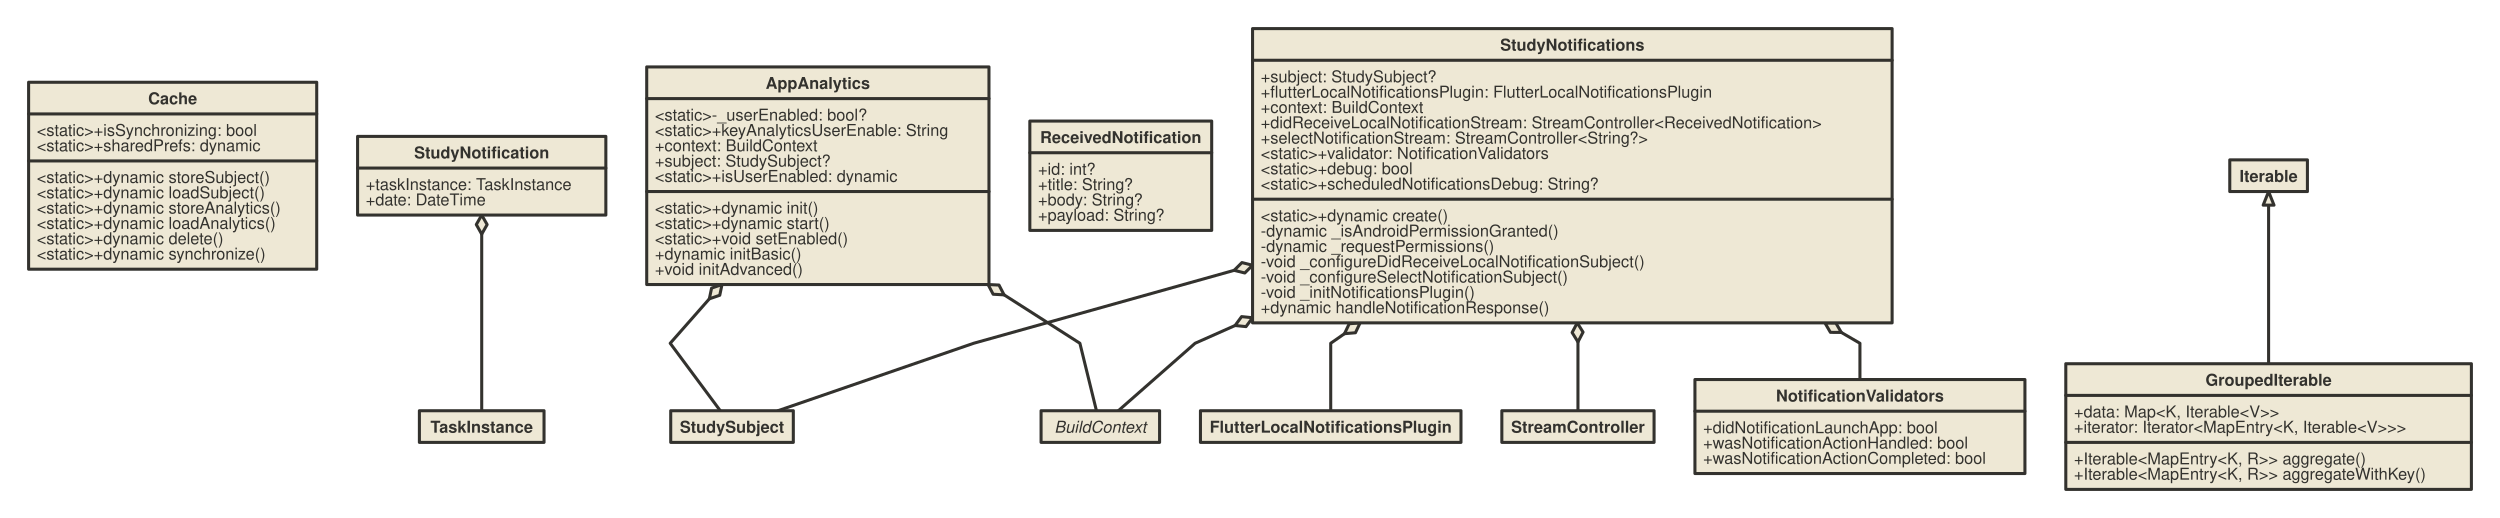
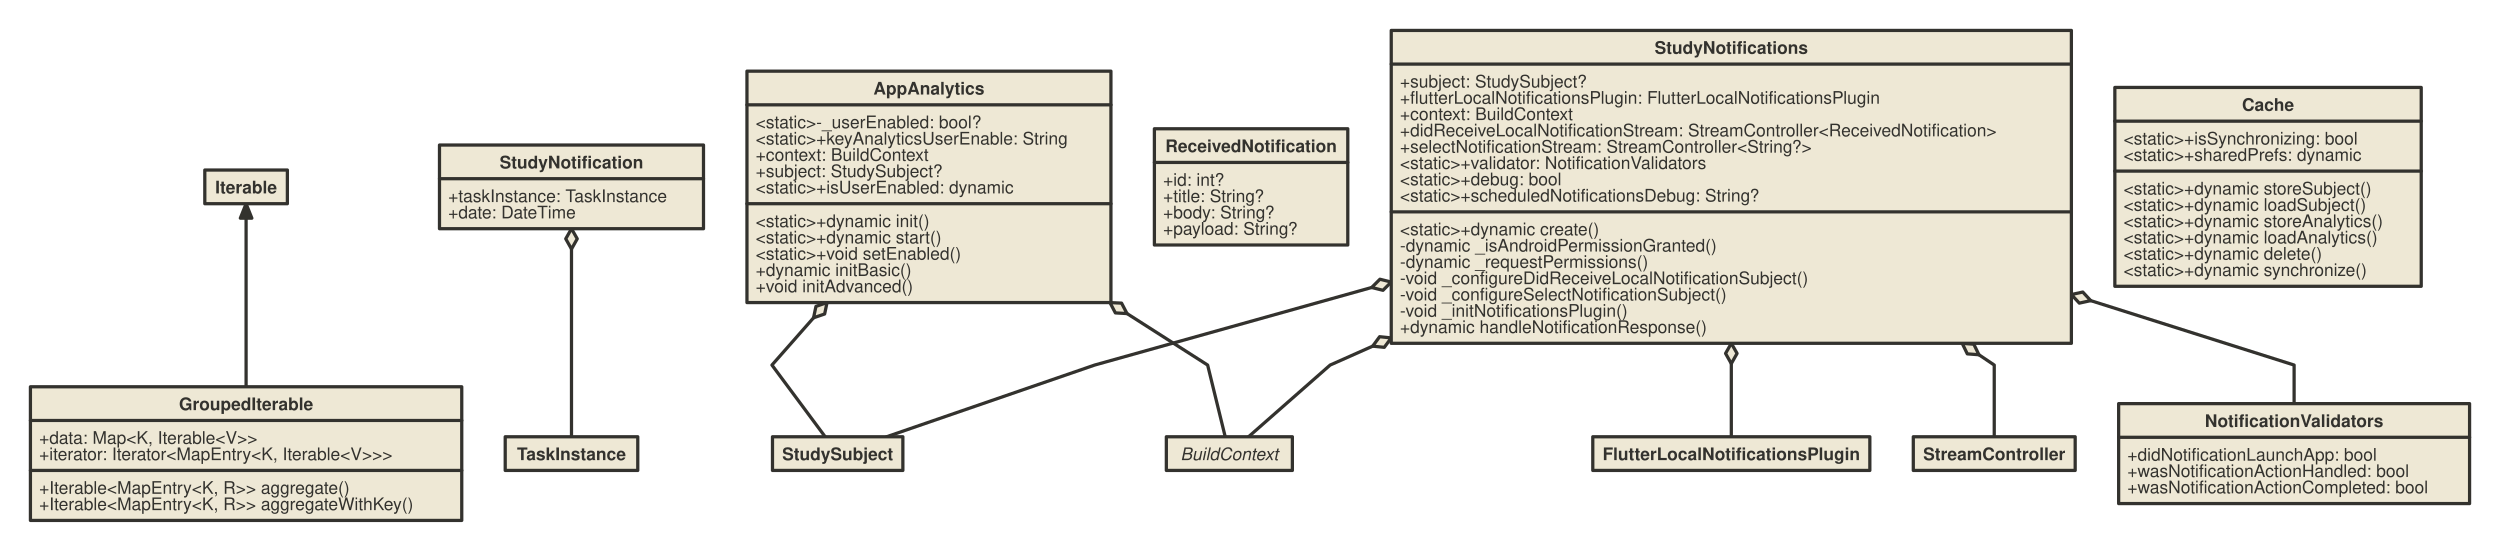
- <svg xmlns="http://www.w3.org/2000/svg" version="1.1" baseProfile="full" width="2447.0" height="507.0" viewbox="0 0 2447 507">
-   <g stroke-width="1.0" text-align="left" font="12pt Helvetica, Arial, sans-serif" font-size="12pt" font-family="Helvetica" font-weight="bold" font-style="normal">
+ <svg xmlns="http://www.w3.org/2000/svg" version="1.1" baseProfile="full" width="2301.0" height="507.0" viewbox="0 0 2301 507">
+   <g stroke-width="1.0" text-align="left" font="12pt Helvetica, Arial, sans-serif" font-size="12pt" font-family="Helvetica" font-weight="normal" font-style="normal">
    <g font-family="Helvetica" font-size="12pt" font-weight="bold" font-style="normal" stroke-width="3.0" stroke-linejoin="round" stroke-linecap="round" stroke="#33322E">
      <g stroke="transparent" fill="transparent">
-         <rect x="0.0" y="0.0" height="507.0" width="2447.0" stroke="none" />
+         <rect x="0.0" y="0.0" height="507.0" width="2301.0" stroke="none" />
      </g>
      <g transform="translate(8, 8)" fill="#33322E">
-         <g transform="translate(20, 20)" fill="#eee8d5" font-family="Helvetica" font-size="12pt" font-weight="normal" font-style="normal">
-           <path d="M443.5 201.2 L443.5 308 L443.5 374 L443.5 374.0 " fill="none" />
-           <g fill="#eee8d5">
-             <path d="M448.8 191.8 L443.5 201.2 L438.2 191.8 L443.5 182.5 Z" />
-           </g>
-           <path d="M1180.0 236.6 L925 308 L733.479 374 L733.5 374.0 " fill="none" />
-           <g fill="#eee8d5">
-             <path d="M1190.4 239.2 L1180.0 236.6 L1187.6 229.0 L1198.0 231.6 Z" />
-           </g>
-           <path d="M1288.0 298.6 L1274.5 308 L1274.5 374 L1274.5 374.0 " fill="none" />
-           <g fill="#eee8d5">
-             <path d="M1298.7 297.7 L1288.0 298.6 L1292.6 288.9 L1303.3 288.0 Z" />
-           </g>
-           <path d="M1180.9 290.6 L1141.75 308 L1066.64 374 L1066.6 374.0 " fill="none" />
-           <g fill="#eee8d5">
-             <path d="M1191.6 291.7 L1180.9 290.6 L1187.3 281.9 L1198.0 283.0 Z" />
-           </g>
-           <path d="M1516.5 306.7 L1516.5 308 L1516.5 374 L1516.5 374.0 " fill="none" />
-           <g fill="#eee8d5">
-             <path d="M1521.5 297.1 L1516.5 306.7 L1510.8 297.5 L1515.8 288.0 Z" />
-           </g>
-           <path d="M1774.3 297.4 L1792.5 308 L1792.5 343.5 L1792.5 343.5 " fill="none" />
-           <g fill="#eee8d5">
-             <path d="M1768.9 288.1 L1774.3 297.4 L1763.6 297.3 L1758.2 288.0 Z" />
-           </g>
-           <path d="M954.8 260.6 L1029 308 L1045.196 374 L1045.2 374.0 " fill="none" />
-           <g fill="#eee8d5">
-             <path d="M949.8 251.0 L954.8 260.6 L944.1 260.0 L939.1 250.5 Z" />
-           </g>
-           <path d="M666.3 264.5 L628 308 L676.994 374 L677.0 374.0 " fill="none" />
-           <g fill="#eee8d5">
-             <path d="M676.5 261.0 L666.3 264.5 L668.5 254.0 L678.7 250.5 Z" />
-           </g>
-           <path d="M2192.5 172.8 L2192.5 308 L2192.5 328 L2192.5 328.0 " fill="none" />
-           <path d="M2197.8 172.8 L2192.5 172.8 L2187.2 172.8 L2192.5 159.5 Z" />
-           <g data-name="Cache">
-             <g fill="#eee8d5" stroke="#33322E" data-name="Cache">
-               <rect x="0.0" y="52.5" height="183.0" width="282.0" data-name="Cache" />
-               <path d="M0.0 83.5 L282.0 83.5" fill="none" data-name="Cache" />
-               <path d="M0.0 129.5 L282.0 129.5" fill="none" data-name="Cache" />
-             </g>
-             <g transform="translate(0, 52.5)" font-family="Helvetica" font-size="12pt" font-weight="bold" font-style="normal" data-name="Cache">
-               <g transform="translate(8, 8)" fill="#33322E" text-align="center" data-name="Cache">
-                 <text x="133.0" y="13.5" stroke="none" text-anchor="middle" data-name="Cache">Cache</text>
-               </g>
-             </g>
-             <g transform="translate(0, 83.5)" font-family="Helvetica" font-size="12pt" font-weight="normal" font-style="normal" data-name="Cache">
-               <g transform="translate(8, 8)" fill="#33322E" text-align="left" data-name="Cache">
-                 <text x="0.0" y="13.5" stroke="none" data-name="Cache">&lt;static&gt;+isSynchronizing: bool</text>
-                 <text x="0.0" y="28.5" stroke="none" data-name="Cache">&lt;static&gt;+sharedPrefs: dynamic</text>
-               </g>
-             </g>
-             <g transform="translate(0, 129.5)" font-family="Helvetica" font-size="12pt" font-weight="normal" font-style="normal" data-name="Cache">
-               <g transform="translate(8, 8)" fill="#33322E" text-align="left" data-name="Cache">
-                 <text x="0.0" y="13.5" stroke="none" data-name="Cache">&lt;static&gt;+dynamic storeSubject()</text>
-                 <text x="0.0" y="28.5" stroke="none" data-name="Cache">&lt;static&gt;+dynamic loadSubject()</text>
-                 <text x="0.0" y="43.5" stroke="none" data-name="Cache">&lt;static&gt;+dynamic storeAnalytics()</text>
-                 <text x="0.0" y="58.5" stroke="none" data-name="Cache">&lt;static&gt;+dynamic loadAnalytics()</text>
-                 <text x="0.0" y="73.5" stroke="none" data-name="Cache">&lt;static&gt;+dynamic delete()</text>
-                 <text x="0.0" y="88.5" stroke="none" data-name="Cache">&lt;static&gt;+dynamic synchronize()</text>
+         <g transform="translate(20, 20)" fill="#33322E" font-family="Helvetica" font-size="12pt" font-weight="normal" font-style="normal">
+           <path d="M198.5 172.8 L198.5 308 L198.5 328 L198.5 328.0 " fill="none" />
+           <path d="M203.8 172.8 L198.5 172.8 L193.2 172.8 L198.5 159.5 Z" />
+           <path d="M498.0 201.2 L498 308 L498 374 L498.0 374.0 " fill="none" />
+           <g fill="#eee8d5">
+             <path d="M503.3 191.8 L498.0 201.2 L492.7 191.8 L498.0 182.5 Z" />
+           </g>
+           <path d="M1234.5 236.6 L979.5 308 L787.979 374 L788.0 374.0 " fill="none" />
+           <g fill="#eee8d5">
+             <path d="M1244.9 239.2 L1234.5 236.6 L1242.1 229.0 L1252.5 231.6 Z" />
+           </g>
+           <path d="M1565.5 306.7 L1565.5 308 L1565.5 374 L1565.5 374.0 " fill="none" />
+           <g fill="#eee8d5">
+             <path d="M1570.8 297.3 L1565.5 306.7 L1560.2 297.3 L1565.5 288.0 Z" />
+           </g>
+           <path d="M1235.4 290.6 L1196.25 308 L1121.14 374 L1121.1 374.0 " fill="none" />
+           <g fill="#eee8d5">
+             <path d="M1246.1 291.7 L1235.4 290.6 L1241.8 281.9 L1252.5 283.0 Z" />
+           </g>
+           <path d="M1793.4 298.5 L1807.5 308 L1807.5 374 L1807.5 374.0 " fill="none" />
+           <g fill="#eee8d5">
+             <path d="M1788.7 288.8 L1793.4 298.5 L1782.7 297.7 L1778.0 288.0 Z" />
+           </g>
+           <path d="M1896.3 248.7 L2083.5 308 L2083.5 343.5 L2083.5 343.5 " fill="none" />
+           <g fill="#eee8d5">
+             <path d="M1889.0 240.8 L1896.3 248.7 L1885.8 251.0 L1878.5 243.1 Z" />
+           </g>
+           <path d="M1009.3 260.6 L1083.5 308 L1099.696 374 L1099.7 374.0 " fill="none" />
+           <g fill="#eee8d5">
+             <path d="M1004.3 251.0 L1009.3 260.6 L998.6 260.0 L993.6 250.5 Z" />
+           </g>
+           <path d="M720.8 264.5 L682.5 308 L731.494 374 L731.5 374.0 " fill="none" />
+           <g fill="#eee8d5">
+             <path d="M731.0 261.0 L720.8 264.5 L723.0 254.0 L733.2 250.5 Z" />
+           </g>
+           <g data-name="GroupedIterable">
+             <g fill="#eee8d5" stroke="#33322E" data-name="GroupedIterable">
+               <rect x="0.0" y="328.0" height="123.0" width="397.0" data-name="GroupedIterable" />
+               <path d="M0.0 359.0 L397.0 359.0" fill="none" data-name="GroupedIterable" />
+               <path d="M0.0 405.0 L397.0 405.0" fill="none" data-name="GroupedIterable" />
+             </g>
+             <g transform="translate(0, 328)" font-family="Helvetica" font-size="12pt" font-weight="bold" font-style="normal" data-name="GroupedIterable">
+               <g transform="translate(8, 8)" fill="#33322E" text-align="center" data-name="GroupedIterable">
+                 <text x="190.5" y="13.5" stroke="none" text-anchor="middle" data-name="GroupedIterable">GroupedIterable</text>
+               </g>
+             </g>
+             <g transform="translate(0, 359)" font-family="Helvetica" font-size="12pt" font-weight="normal" font-style="normal" data-name="GroupedIterable">
+               <g transform="translate(8, 8)" fill="#33322E" text-align="left" data-name="GroupedIterable">
+                 <text x="0.0" y="13.5" stroke="none" data-name="GroupedIterable">+data: Map&lt;K, Iterable&lt;V&gt;&gt;</text>
+                 <text x="0.0" y="28.5" stroke="none" data-name="GroupedIterable">+iterator: Iterator&lt;MapEntry&lt;K, Iterable&lt;V&gt;&gt;&gt;</text>
+               </g>
+             </g>
+             <g transform="translate(0, 405)" font-family="Helvetica" font-size="12pt" font-weight="normal" font-style="normal" data-name="GroupedIterable">
+               <g transform="translate(8, 8)" fill="#33322E" text-align="left" data-name="GroupedIterable">
+                 <text x="0.0" y="13.5" stroke="none" data-name="GroupedIterable">+Iterable&lt;MapEntry&lt;K, R&gt;&gt; aggregate()</text>
+                 <text x="0.0" y="28.5" stroke="none" data-name="GroupedIterable">+Iterable&lt;MapEntry&lt;K, R&gt;&gt; aggregateWithKey()</text>
+               </g>
+             </g>
+           </g>
+           <g data-name="Iterable">
+             <g fill="#eee8d5" stroke="#33322E" data-name="Iterable">
+               <rect x="160.5" y="128.5" height="31.0" width="76.0" data-name="Iterable" />
+             </g>
+             <g transform="translate(160.5, 128.5)" font-family="Helvetica" font-size="12pt" font-weight="bold" font-style="normal" data-name="Iterable">
+               <g transform="translate(8, 8)" fill="#33322E" text-align="center" data-name="Iterable">
+                 <text x="30.0" y="13.5" stroke="none" text-anchor="middle" data-name="Iterable">Iterable</text>
              </g>
            </g>
          </g>
          <g data-name="StudyNotification">
            <g fill="#eee8d5" stroke="#33322E" data-name="StudyNotification">
-               <rect x="322.0" y="105.5" height="77.0" width="243.0" data-name="StudyNotification" />
-               <path d="M322.0 136.5 L565.0 136.5" fill="none" data-name="StudyNotification" />
-             </g>
-             <g transform="translate(322, 105.5)" font-family="Helvetica" font-size="12pt" font-weight="bold" font-style="normal" data-name="StudyNotification">
+               <rect x="376.5" y="105.5" height="77.0" width="243.0" data-name="StudyNotification" />
+               <path d="M376.5 136.5 L619.5 136.5" fill="none" data-name="StudyNotification" />
+             </g>
+             <g transform="translate(376.5, 105.5)" font-family="Helvetica" font-size="12pt" font-weight="bold" font-style="normal" data-name="StudyNotification">
              <g transform="translate(8, 8)" fill="#33322E" text-align="center" data-name="StudyNotification">
                <text x="113.5" y="13.5" stroke="none" text-anchor="middle" data-name="StudyNotification">StudyNotification</text>
              </g>
            </g>
-             <g transform="translate(322, 136.5)" font-family="Helvetica" font-size="12pt" font-weight="normal" font-style="normal" data-name="StudyNotification">
+             <g transform="translate(376.5, 136.5)" font-family="Helvetica" font-size="12pt" font-weight="normal" font-style="normal" data-name="StudyNotification">
              <g transform="translate(8, 8)" fill="#33322E" text-align="left" data-name="StudyNotification">
                <text x="0.0" y="13.5" stroke="none" data-name="StudyNotification">+taskInstance: TaskInstance</text>
                <text x="0.0" y="28.5" stroke="none" data-name="StudyNotification">+date: DateTime</text>
              </g>
            </g>
          </g>
          <g data-name="TaskInstance">
            <g fill="#eee8d5" stroke="#33322E" data-name="TaskInstance">
-               <rect x="382.5" y="374.0" height="31.0" width="122.0" data-name="TaskInstance" />
-             </g>
-             <g transform="translate(382.5, 374)" font-family="Helvetica" font-size="12pt" font-weight="bold" font-style="normal" data-name="TaskInstance">
+               <rect x="437.0" y="374.0" height="31.0" width="122.0" data-name="TaskInstance" />
+             </g>
+             <g transform="translate(437, 374)" font-family="Helvetica" font-size="12pt" font-weight="bold" font-style="normal" data-name="TaskInstance">
              <g transform="translate(8, 8)" fill="#33322E" text-align="center" data-name="TaskInstance">
                <text x="53.0" y="13.5" stroke="none" text-anchor="middle" data-name="TaskInstance">TaskInstance</text>
              </g>
            </g>
          </g>
          <g data-name="NotificationValidators">
            <g fill="#eee8d5" stroke="#33322E" data-name="NotificationValidators">
-               <rect x="1631.0" y="343.5" height="92.0" width="323.0" data-name="NotificationValidators" />
-               <path d="M1631.0 374.5 L1954.0 374.5" fill="none" data-name="NotificationValidators" />
-             </g>
-             <g transform="translate(1631, 343.5)" font-family="Helvetica" font-size="12pt" font-weight="bold" font-style="normal" data-name="NotificationValidators">
+               <rect x="1922.0" y="343.5" height="92.0" width="323.0" data-name="NotificationValidators" />
+               <path d="M1922.0 374.5 L2245.0 374.5" fill="none" data-name="NotificationValidators" />
+             </g>
+             <g transform="translate(1922, 343.5)" font-family="Helvetica" font-size="12pt" font-weight="bold" font-style="normal" data-name="NotificationValidators">
              <g transform="translate(8, 8)" fill="#33322E" text-align="center" data-name="NotificationValidators">
                <text x="153.5" y="13.5" stroke="none" text-anchor="middle" data-name="NotificationValidators">NotificationValidators</text>
              </g>
            </g>
-             <g transform="translate(1631, 374.5)" font-family="Helvetica" font-size="12pt" font-weight="normal" font-style="normal" data-name="NotificationValidators">
+             <g transform="translate(1922, 374.5)" font-family="Helvetica" font-size="12pt" font-weight="normal" font-style="normal" data-name="NotificationValidators">
              <g transform="translate(8, 8)" fill="#33322E" text-align="left" data-name="NotificationValidators">
                <text x="0.0" y="13.5" stroke="none" data-name="NotificationValidators">+didNotificationLaunchApp: bool</text>
                <text x="0.0" y="28.5" stroke="none" data-name="NotificationValidators">+wasNotificationActionHandled: bool</text>
                <text x="0.0" y="43.5" stroke="none" data-name="NotificationValidators">+wasNotificationActionCompleted: bool</text>
              </g>
            </g>
          </g>
          <g data-name="StudyNotifications">
            <g fill="#eee8d5" stroke="#33322E" data-name="StudyNotifications">
-               <rect x="1198.0" y="0.0" height="288.0" width="626.0" data-name="StudyNotifications" />
-               <path d="M1198.0 31.0 L1824.0 31.0" fill="none" data-name="StudyNotifications" />
-               <path d="M1198.0 167.0 L1824.0 167.0" fill="none" data-name="StudyNotifications" />
-             </g>
-             <g transform="translate(1198, 0)" font-family="Helvetica" font-size="12pt" font-weight="bold" font-style="normal" data-name="StudyNotifications">
+               <rect x="1252.5" y="0.0" height="288.0" width="626.0" data-name="StudyNotifications" />
+               <path d="M1252.5 31.0 L1878.5 31.0" fill="none" data-name="StudyNotifications" />
+               <path d="M1252.5 167.0 L1878.5 167.0" fill="none" data-name="StudyNotifications" />
+             </g>
+             <g transform="translate(1252.5, 0)" font-family="Helvetica" font-size="12pt" font-weight="bold" font-style="normal" data-name="StudyNotifications">
              <g transform="translate(8, 8)" fill="#33322E" text-align="center" data-name="StudyNotifications">
                <text x="305.0" y="13.5" stroke="none" text-anchor="middle" data-name="StudyNotifications">StudyNotifications</text>
              </g>
            </g>
-             <g transform="translate(1198, 31)" font-family="Helvetica" font-size="12pt" font-weight="normal" font-style="normal" data-name="StudyNotifications">
+             <g transform="translate(1252.5, 31)" font-family="Helvetica" font-size="12pt" font-weight="normal" font-style="normal" data-name="StudyNotifications">
              <g transform="translate(8, 8)" fill="#33322E" text-align="left" data-name="StudyNotifications">
                <text x="0.0" y="13.5" stroke="none" data-name="StudyNotifications">+subject: StudySubject?</text>
                <text x="0.0" y="28.5" stroke="none" data-name="StudyNotifications">+flutterLocalNotificationsPlugin: FlutterLocalNotificationsPlugin</text>
                <text x="0.0" y="43.5" stroke="none" data-name="StudyNotifications">+context: BuildContext</text>
                <text x="0.0" y="58.5" stroke="none" data-name="StudyNotifications">+didReceiveLocalNotificationStream: StreamController&lt;ReceivedNotification&gt;</text>
                <text x="0.0" y="73.5" stroke="none" data-name="StudyNotifications">+selectNotificationStream: StreamController&lt;String?&gt;</text>
                <text x="0.0" y="88.5" stroke="none" data-name="StudyNotifications">&lt;static&gt;+validator: NotificationValidators</text>
                <text x="0.0" y="103.5" stroke="none" data-name="StudyNotifications">&lt;static&gt;+debug: bool</text>
                <text x="0.0" y="118.5" stroke="none" data-name="StudyNotifications">&lt;static&gt;+scheduledNotificationsDebug: String?</text>
              </g>
            </g>
-             <g transform="translate(1198, 167)" font-family="Helvetica" font-size="12pt" font-weight="normal" font-style="normal" data-name="StudyNotifications">
+             <g transform="translate(1252.5, 167)" font-family="Helvetica" font-size="12pt" font-weight="normal" font-style="normal" data-name="StudyNotifications">
              <g transform="translate(8, 8)" fill="#33322E" text-align="left" data-name="StudyNotifications">
                <text x="0.0" y="13.5" stroke="none" data-name="StudyNotifications">&lt;static&gt;+dynamic create()</text>
                <text x="0.0" y="28.5" stroke="none" data-name="StudyNotifications">-dynamic _isAndroidPermissionGranted()</text>
                <text x="0.0" y="43.5" stroke="none" data-name="StudyNotifications">-dynamic _requestPermissions()</text>
                <text x="0.0" y="58.5" stroke="none" data-name="StudyNotifications">-void _configureDidReceiveLocalNotificationSubject()</text>
                <text x="0.0" y="73.5" stroke="none" data-name="StudyNotifications">-void _configureSelectNotificationSubject()</text>
                <text x="0.0" y="88.5" stroke="none" data-name="StudyNotifications">-void _initNotificationsPlugin()</text>
                <text x="0.0" y="103.5" stroke="none" data-name="StudyNotifications">+dynamic handleNotificationResponse()</text>
              </g>
            </g>
          </g>
          <g data-name="StudySubject">
            <g fill="#eee8d5" stroke="#33322E" data-name="StudySubject">
-               <rect x="628.5" y="374.0" height="31.0" width="120.0" data-name="StudySubject" />
-             </g>
-             <g transform="translate(628.5, 374)" font-family="Helvetica" font-size="12pt" font-weight="bold" font-style="normal" data-name="StudySubject">
+               <rect x="683.0" y="374.0" height="31.0" width="120.0" data-name="StudySubject" />
+             </g>
+             <g transform="translate(683, 374)" font-family="Helvetica" font-size="12pt" font-weight="bold" font-style="normal" data-name="StudySubject">
              <g transform="translate(8, 8)" fill="#33322E" text-align="center" data-name="StudySubject">
                <text x="52.0" y="13.5" stroke="none" text-anchor="middle" data-name="StudySubject">StudySubject</text>
              </g>
            </g>
          </g>
          <g data-name="FlutterLocalNotificationsPlugin">
            <g fill="#eee8d5" stroke="#33322E" data-name="FlutterLocalNotificationsPlugin">
-               <rect x="1147.0" y="374.0" height="31.0" width="255.0" data-name="FlutterLocalNotificationsPlugin" />
-             </g>
-             <g transform="translate(1147, 374)" font-family="Helvetica" font-size="12pt" font-weight="bold" font-style="normal" data-name="FlutterLocalNotificationsPlugin">
+               <rect x="1438.0" y="374.0" height="31.0" width="255.0" data-name="FlutterLocalNotificationsPlugin" />
+             </g>
+             <g transform="translate(1438, 374)" font-family="Helvetica" font-size="12pt" font-weight="bold" font-style="normal" data-name="FlutterLocalNotificationsPlugin">
              <g transform="translate(8, 8)" fill="#33322E" text-align="center" data-name="FlutterLocalNotificationsPlugin">
                <text x="119.5" y="13.5" stroke="none" text-anchor="middle" data-name="FlutterLocalNotificationsPlugin">FlutterLocalNotificationsPlugin</text>
              </g>
            </g>
          </g>
          <g data-name="BuildContext">
            <g fill="#eee8d5" stroke="#33322E" data-name="BuildContext">
-               <rect x="991.0" y="374.0" height="31.0" width="116.0" data-name="BuildContext" />
-             </g>
-             <g transform="translate(991, 374)" font-family="Helvetica" font-size="12pt" font-weight="normal" font-style="italic" data-name="BuildContext">
+               <rect x="1045.5" y="374.0" height="31.0" width="116.0" data-name="BuildContext" />
+             </g>
+             <g transform="translate(1045.5, 374)" font-family="Helvetica" font-size="12pt" font-weight="normal" font-style="italic" data-name="BuildContext">
              <g transform="translate(8, 8)" fill="#33322E" text-align="center" data-name="BuildContext">
                <text x="50.0" y="13.5" stroke="none" text-anchor="middle" data-name="BuildContext">BuildContext</text>
              </g>
            </g>
          </g>
          <g data-name="StreamController">
            <g fill="#eee8d5" stroke="#33322E" data-name="StreamController">
-               <rect x="1442.0" y="374.0" height="31.0" width="149.0" data-name="StreamController" />
-             </g>
-             <g transform="translate(1442, 374)" font-family="Helvetica" font-size="12pt" font-weight="bold" font-style="normal" data-name="StreamController">
+               <rect x="1733.0" y="374.0" height="31.0" width="149.0" data-name="StreamController" />
+             </g>
+             <g transform="translate(1733, 374)" font-family="Helvetica" font-size="12pt" font-weight="bold" font-style="normal" data-name="StreamController">
              <g transform="translate(8, 8)" fill="#33322E" text-align="center" data-name="StreamController">
                <text x="66.5" y="13.5" stroke="none" text-anchor="middle" data-name="StreamController">StreamController</text>
              </g>
            </g>
          </g>
          <g data-name="ReceivedNotification">
            <g fill="#eee8d5" stroke="#33322E" data-name="ReceivedNotification">
-               <rect x="980.0" y="90.5" height="107.0" width="178.0" data-name="ReceivedNotification" />
-               <path d="M980.0 121.5 L1158.0 121.5" fill="none" data-name="ReceivedNotification" />
-             </g>
-             <g transform="translate(980, 90.5)" font-family="Helvetica" font-size="12pt" font-weight="bold" font-style="normal" data-name="ReceivedNotification">
+               <rect x="1034.5" y="90.5" height="107.0" width="178.0" data-name="ReceivedNotification" />
+               <path d="M1034.5 121.5 L1212.5 121.5" fill="none" data-name="ReceivedNotification" />
+             </g>
+             <g transform="translate(1034.5, 90.5)" font-family="Helvetica" font-size="12pt" font-weight="bold" font-style="normal" data-name="ReceivedNotification">
              <g transform="translate(8, 8)" fill="#33322E" text-align="center" data-name="ReceivedNotification">
                <text x="81.0" y="13.5" stroke="none" text-anchor="middle" data-name="ReceivedNotification">ReceivedNotification</text>
              </g>
            </g>
-             <g transform="translate(980, 121.5)" font-family="Helvetica" font-size="12pt" font-weight="normal" font-style="normal" data-name="ReceivedNotification">
+             <g transform="translate(1034.5, 121.5)" font-family="Helvetica" font-size="12pt" font-weight="normal" font-style="normal" data-name="ReceivedNotification">
              <g transform="translate(8, 8)" fill="#33322E" text-align="left" data-name="ReceivedNotification">
                <text x="0.0" y="13.5" stroke="none" data-name="ReceivedNotification">+id: int?</text>
                <text x="0.0" y="28.5" stroke="none" data-name="ReceivedNotification">+title: String?</text>
                <text x="0.0" y="43.5" stroke="none" data-name="ReceivedNotification">+body: String?</text>
                <text x="0.0" y="58.5" stroke="none" data-name="ReceivedNotification">+payload: String?</text>
              </g>
            </g>
          </g>
          <g data-name="AppAnalytics">
            <g fill="#eee8d5" stroke="#33322E" data-name="AppAnalytics">
-               <rect x="605.0" y="37.5" height="213.0" width="335.0" data-name="AppAnalytics" />
-               <path d="M605.0 68.5 L940.0 68.5" fill="none" data-name="AppAnalytics" />
-               <path d="M605.0 159.5 L940.0 159.5" fill="none" data-name="AppAnalytics" />
-             </g>
-             <g transform="translate(605, 37.5)" font-family="Helvetica" font-size="12pt" font-weight="bold" font-style="normal" data-name="AppAnalytics">
+               <rect x="659.5" y="37.5" height="213.0" width="335.0" data-name="AppAnalytics" />
+               <path d="M659.5 68.5 L994.5 68.5" fill="none" data-name="AppAnalytics" />
+               <path d="M659.5 159.5 L994.5 159.5" fill="none" data-name="AppAnalytics" />
+             </g>
+             <g transform="translate(659.5, 37.5)" font-family="Helvetica" font-size="12pt" font-weight="bold" font-style="normal" data-name="AppAnalytics">
              <g transform="translate(8, 8)" fill="#33322E" text-align="center" data-name="AppAnalytics">
                <text x="159.5" y="13.5" stroke="none" text-anchor="middle" data-name="AppAnalytics">AppAnalytics</text>
              </g>
            </g>
-             <g transform="translate(605, 68.5)" font-family="Helvetica" font-size="12pt" font-weight="normal" font-style="normal" data-name="AppAnalytics">
+             <g transform="translate(659.5, 68.5)" font-family="Helvetica" font-size="12pt" font-weight="normal" font-style="normal" data-name="AppAnalytics">
              <g transform="translate(8, 8)" fill="#33322E" text-align="left" data-name="AppAnalytics">
                <text x="0.0" y="13.5" stroke="none" data-name="AppAnalytics">&lt;static&gt;-_userEnabled: bool?</text>
                <text x="0.0" y="28.5" stroke="none" data-name="AppAnalytics">&lt;static&gt;+keyAnalyticsUserEnable: String</text>
                <text x="0.0" y="43.5" stroke="none" data-name="AppAnalytics">+context: BuildContext</text>
                <text x="0.0" y="58.5" stroke="none" data-name="AppAnalytics">+subject: StudySubject?</text>
                <text x="0.0" y="73.5" stroke="none" data-name="AppAnalytics">&lt;static&gt;+isUserEnabled: dynamic</text>
              </g>
            </g>
-             <g transform="translate(605, 159.5)" font-family="Helvetica" font-size="12pt" font-weight="normal" font-style="normal" data-name="AppAnalytics">
+             <g transform="translate(659.5, 159.5)" font-family="Helvetica" font-size="12pt" font-weight="normal" font-style="normal" data-name="AppAnalytics">
              <g transform="translate(8, 8)" fill="#33322E" text-align="left" data-name="AppAnalytics">
                <text x="0.0" y="13.5" stroke="none" data-name="AppAnalytics">&lt;static&gt;+dynamic init()</text>
                <text x="0.0" y="28.5" stroke="none" data-name="AppAnalytics">&lt;static&gt;+dynamic start()</text>
                <text x="0.0" y="43.5" stroke="none" data-name="AppAnalytics">&lt;static&gt;+void setEnabled()</text>
                <text x="0.0" y="58.5" stroke="none" data-name="AppAnalytics">+dynamic initBasic()</text>
                <text x="0.0" y="73.5" stroke="none" data-name="AppAnalytics">+void initAdvanced()</text>
              </g>
            </g>
          </g>
-           <g data-name="GroupedIterable">
-             <g fill="#eee8d5" stroke="#33322E" data-name="GroupedIterable">
-               <rect x="1994.0" y="328.0" height="123.0" width="397.0" data-name="GroupedIterable" />
-               <path d="M1994.0 359.0 L2391.0 359.0" fill="none" data-name="GroupedIterable" />
-               <path d="M1994.0 405.0 L2391.0 405.0" fill="none" data-name="GroupedIterable" />
-             </g>
-             <g transform="translate(1994, 328)" font-family="Helvetica" font-size="12pt" font-weight="bold" font-style="normal" data-name="GroupedIterable">
-               <g transform="translate(8, 8)" fill="#33322E" text-align="center" data-name="GroupedIterable">
-                 <text x="190.5" y="13.5" stroke="none" text-anchor="middle" data-name="GroupedIterable">GroupedIterable</text>
-               </g>
-             </g>
-             <g transform="translate(1994, 359)" font-family="Helvetica" font-size="12pt" font-weight="normal" font-style="normal" data-name="GroupedIterable">
-               <g transform="translate(8, 8)" fill="#33322E" text-align="left" data-name="GroupedIterable">
-                 <text x="0.0" y="13.5" stroke="none" data-name="GroupedIterable">+data: Map&lt;K, Iterable&lt;V&gt;&gt;</text>
-                 <text x="0.0" y="28.5" stroke="none" data-name="GroupedIterable">+iterator: Iterator&lt;MapEntry&lt;K, Iterable&lt;V&gt;&gt;&gt;</text>
-               </g>
-             </g>
-             <g transform="translate(1994, 405)" font-family="Helvetica" font-size="12pt" font-weight="normal" font-style="normal" data-name="GroupedIterable">
-               <g transform="translate(8, 8)" fill="#33322E" text-align="left" data-name="GroupedIterable">
-                 <text x="0.0" y="13.5" stroke="none" data-name="GroupedIterable">+Iterable&lt;MapEntry&lt;K, R&gt;&gt; aggregate()</text>
-                 <text x="0.0" y="28.5" stroke="none" data-name="GroupedIterable">+Iterable&lt;MapEntry&lt;K, R&gt;&gt; aggregateWithKey()</text>
-               </g>
-             </g>
-           </g>
-           <g data-name="Iterable">
-             <g fill="#eee8d5" stroke="#33322E" data-name="Iterable">
-               <rect x="2154.5" y="128.5" height="31.0" width="76.0" data-name="Iterable" />
-             </g>
-             <g transform="translate(2154.5, 128.5)" font-family="Helvetica" font-size="12pt" font-weight="bold" font-style="normal" data-name="Iterable">
-               <g transform="translate(8, 8)" fill="#33322E" text-align="center" data-name="Iterable">
-                 <text x="30.0" y="13.5" stroke="none" text-anchor="middle" data-name="Iterable">Iterable</text>
+           <g data-name="Cache">
+             <g fill="#eee8d5" stroke="#33322E" data-name="Cache">
+               <rect x="1918.5" y="52.5" height="183.0" width="282.0" data-name="Cache" />
+               <path d="M1918.5 83.5 L2200.5 83.5" fill="none" data-name="Cache" />
+               <path d="M1918.5 129.5 L2200.5 129.5" fill="none" data-name="Cache" />
+             </g>
+             <g transform="translate(1918.5, 52.5)" font-family="Helvetica" font-size="12pt" font-weight="bold" font-style="normal" data-name="Cache">
+               <g transform="translate(8, 8)" fill="#33322E" text-align="center" data-name="Cache">
+                 <text x="133.0" y="13.5" stroke="none" text-anchor="middle" data-name="Cache">Cache</text>
+               </g>
+             </g>
+             <g transform="translate(1918.5, 83.5)" font-family="Helvetica" font-size="12pt" font-weight="normal" font-style="normal" data-name="Cache">
+               <g transform="translate(8, 8)" fill="#33322E" text-align="left" data-name="Cache">
+                 <text x="0.0" y="13.5" stroke="none" data-name="Cache">&lt;static&gt;+isSynchronizing: bool</text>
+                 <text x="0.0" y="28.5" stroke="none" data-name="Cache">&lt;static&gt;+sharedPrefs: dynamic</text>
+               </g>
+             </g>
+             <g transform="translate(1918.5, 129.5)" font-family="Helvetica" font-size="12pt" font-weight="normal" font-style="normal" data-name="Cache">
+               <g transform="translate(8, 8)" fill="#33322E" text-align="left" data-name="Cache">
+                 <text x="0.0" y="13.5" stroke="none" data-name="Cache">&lt;static&gt;+dynamic storeSubject()</text>
+                 <text x="0.0" y="28.5" stroke="none" data-name="Cache">&lt;static&gt;+dynamic loadSubject()</text>
+                 <text x="0.0" y="43.5" stroke="none" data-name="Cache">&lt;static&gt;+dynamic storeAnalytics()</text>
+                 <text x="0.0" y="58.5" stroke="none" data-name="Cache">&lt;static&gt;+dynamic loadAnalytics()</text>
+                 <text x="0.0" y="73.5" stroke="none" data-name="Cache">&lt;static&gt;+dynamic delete()</text>
+                 <text x="0.0" y="88.5" stroke="none" data-name="Cache">&lt;static&gt;+dynamic synchronize()</text>
              </g>
            </g>
          </g>
        </g>
      </g>
    </g>
  </g>
</svg>
